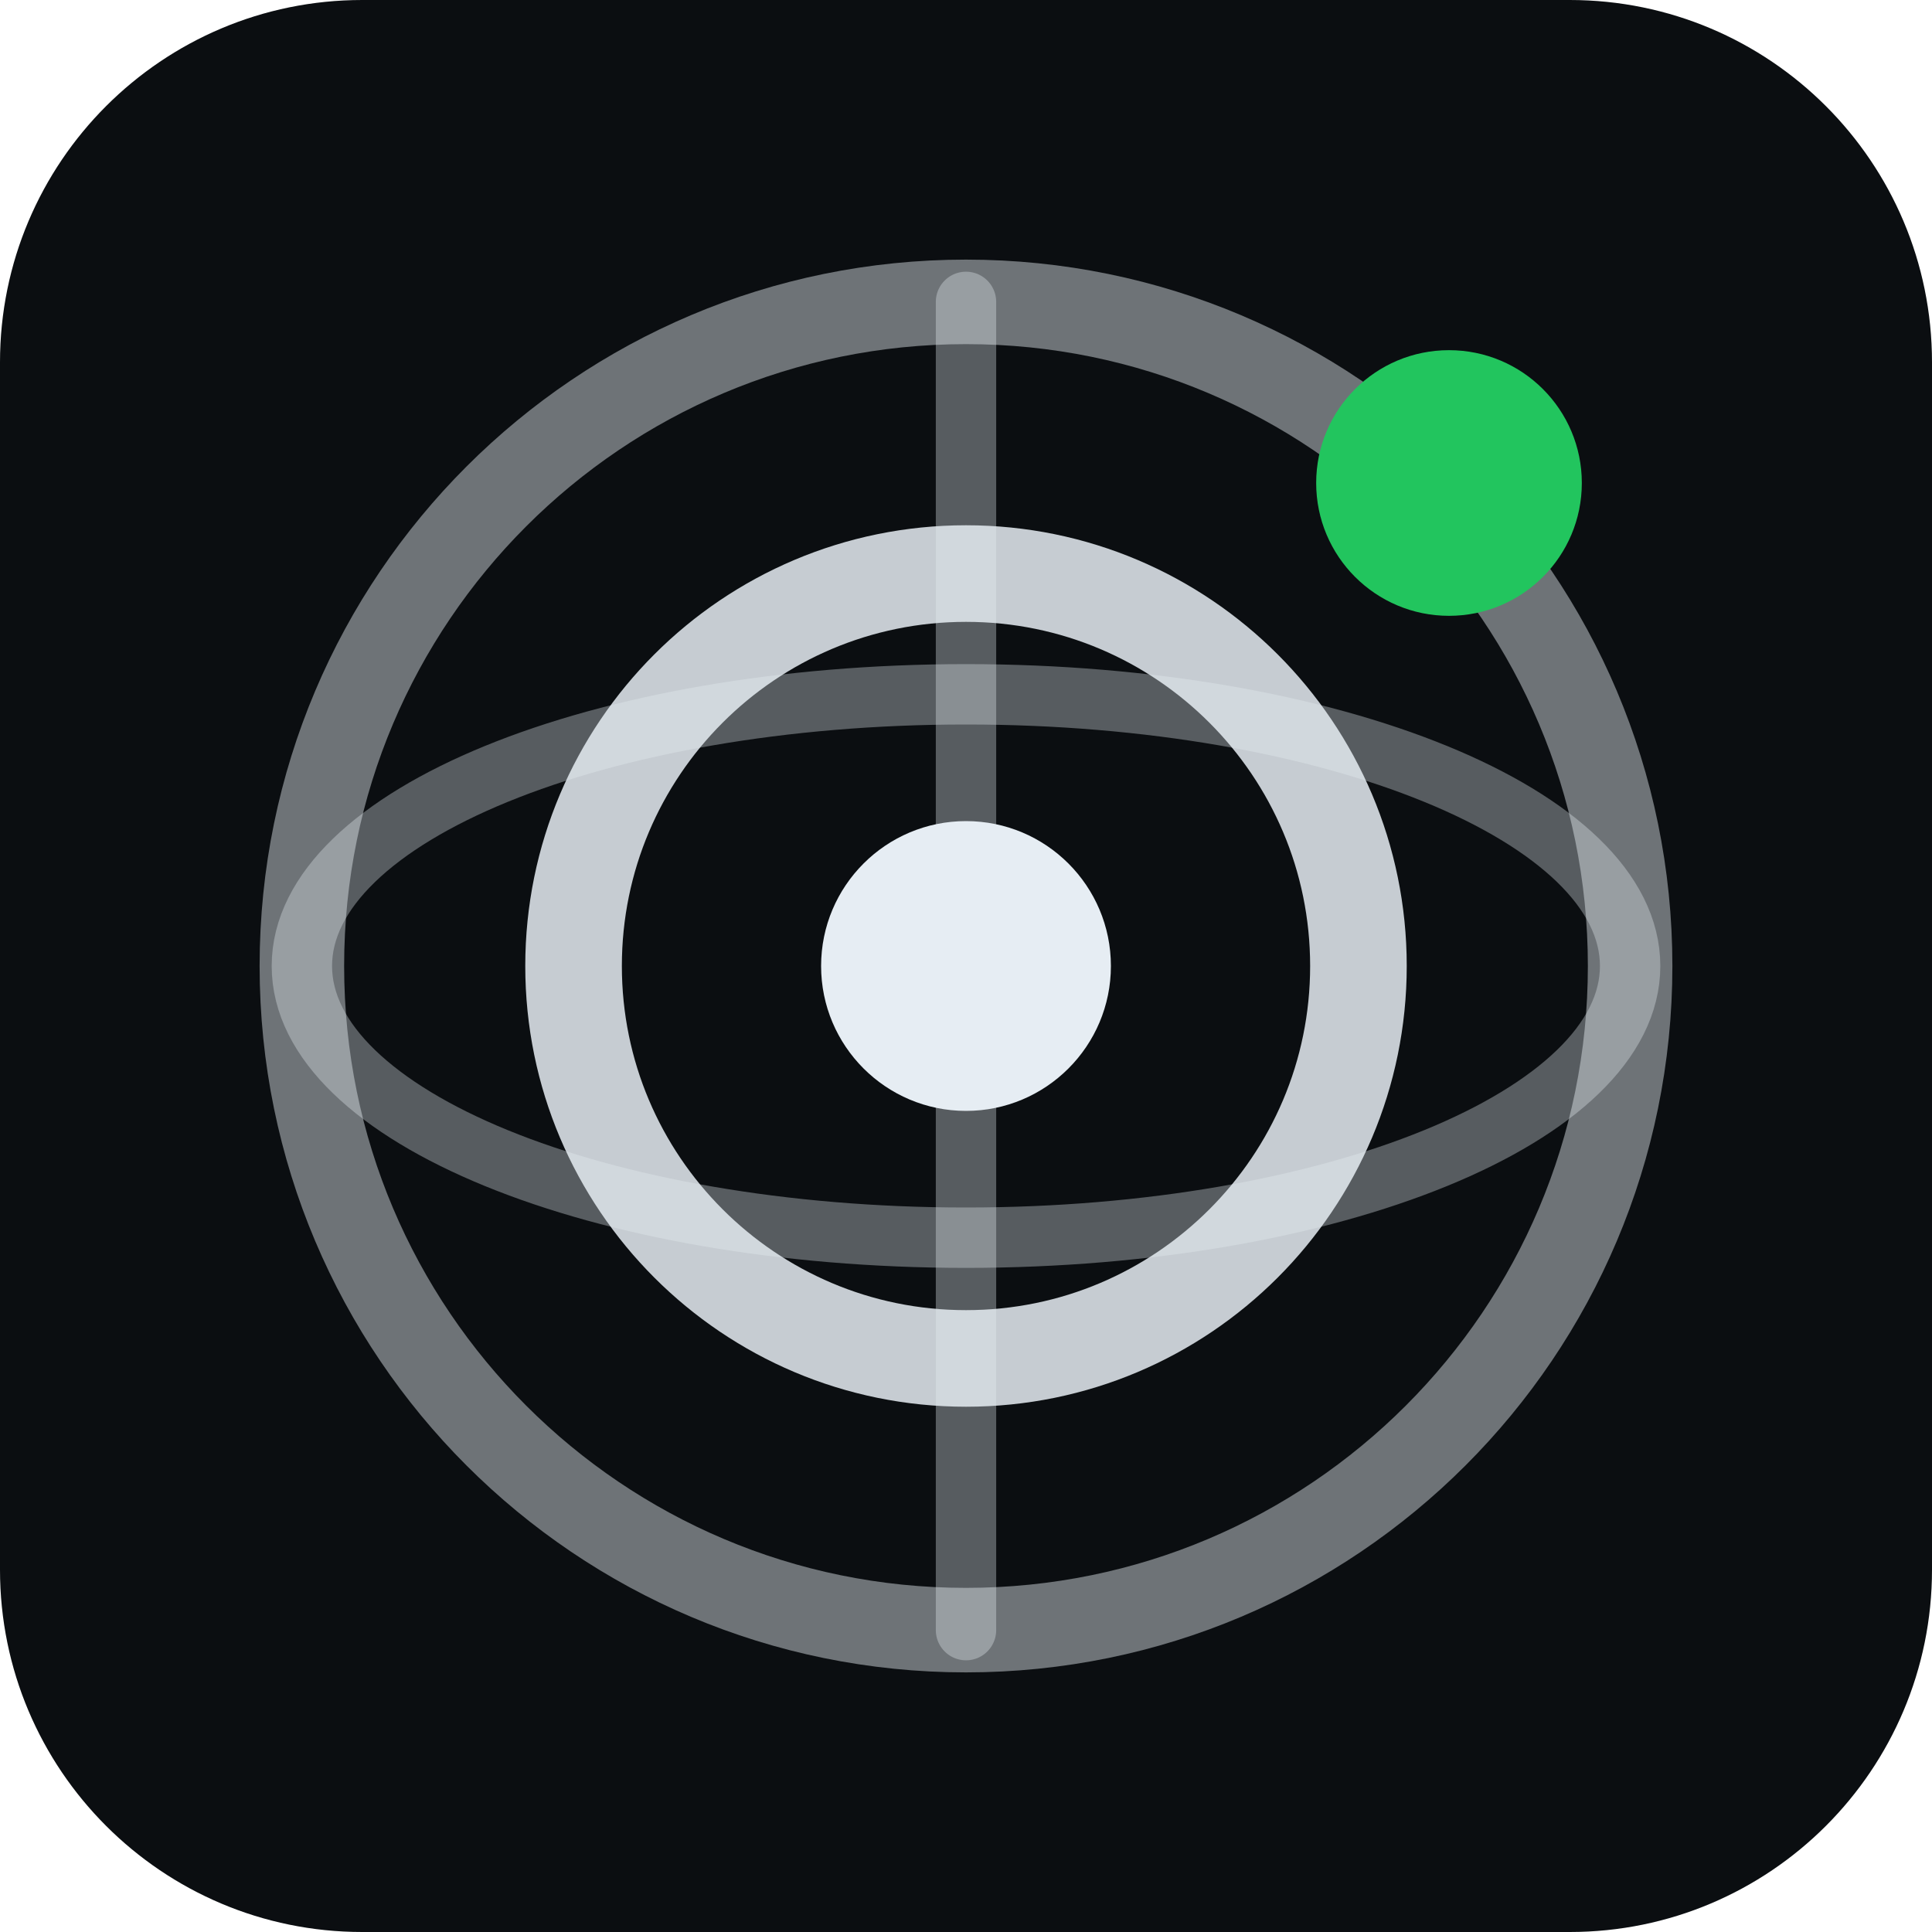
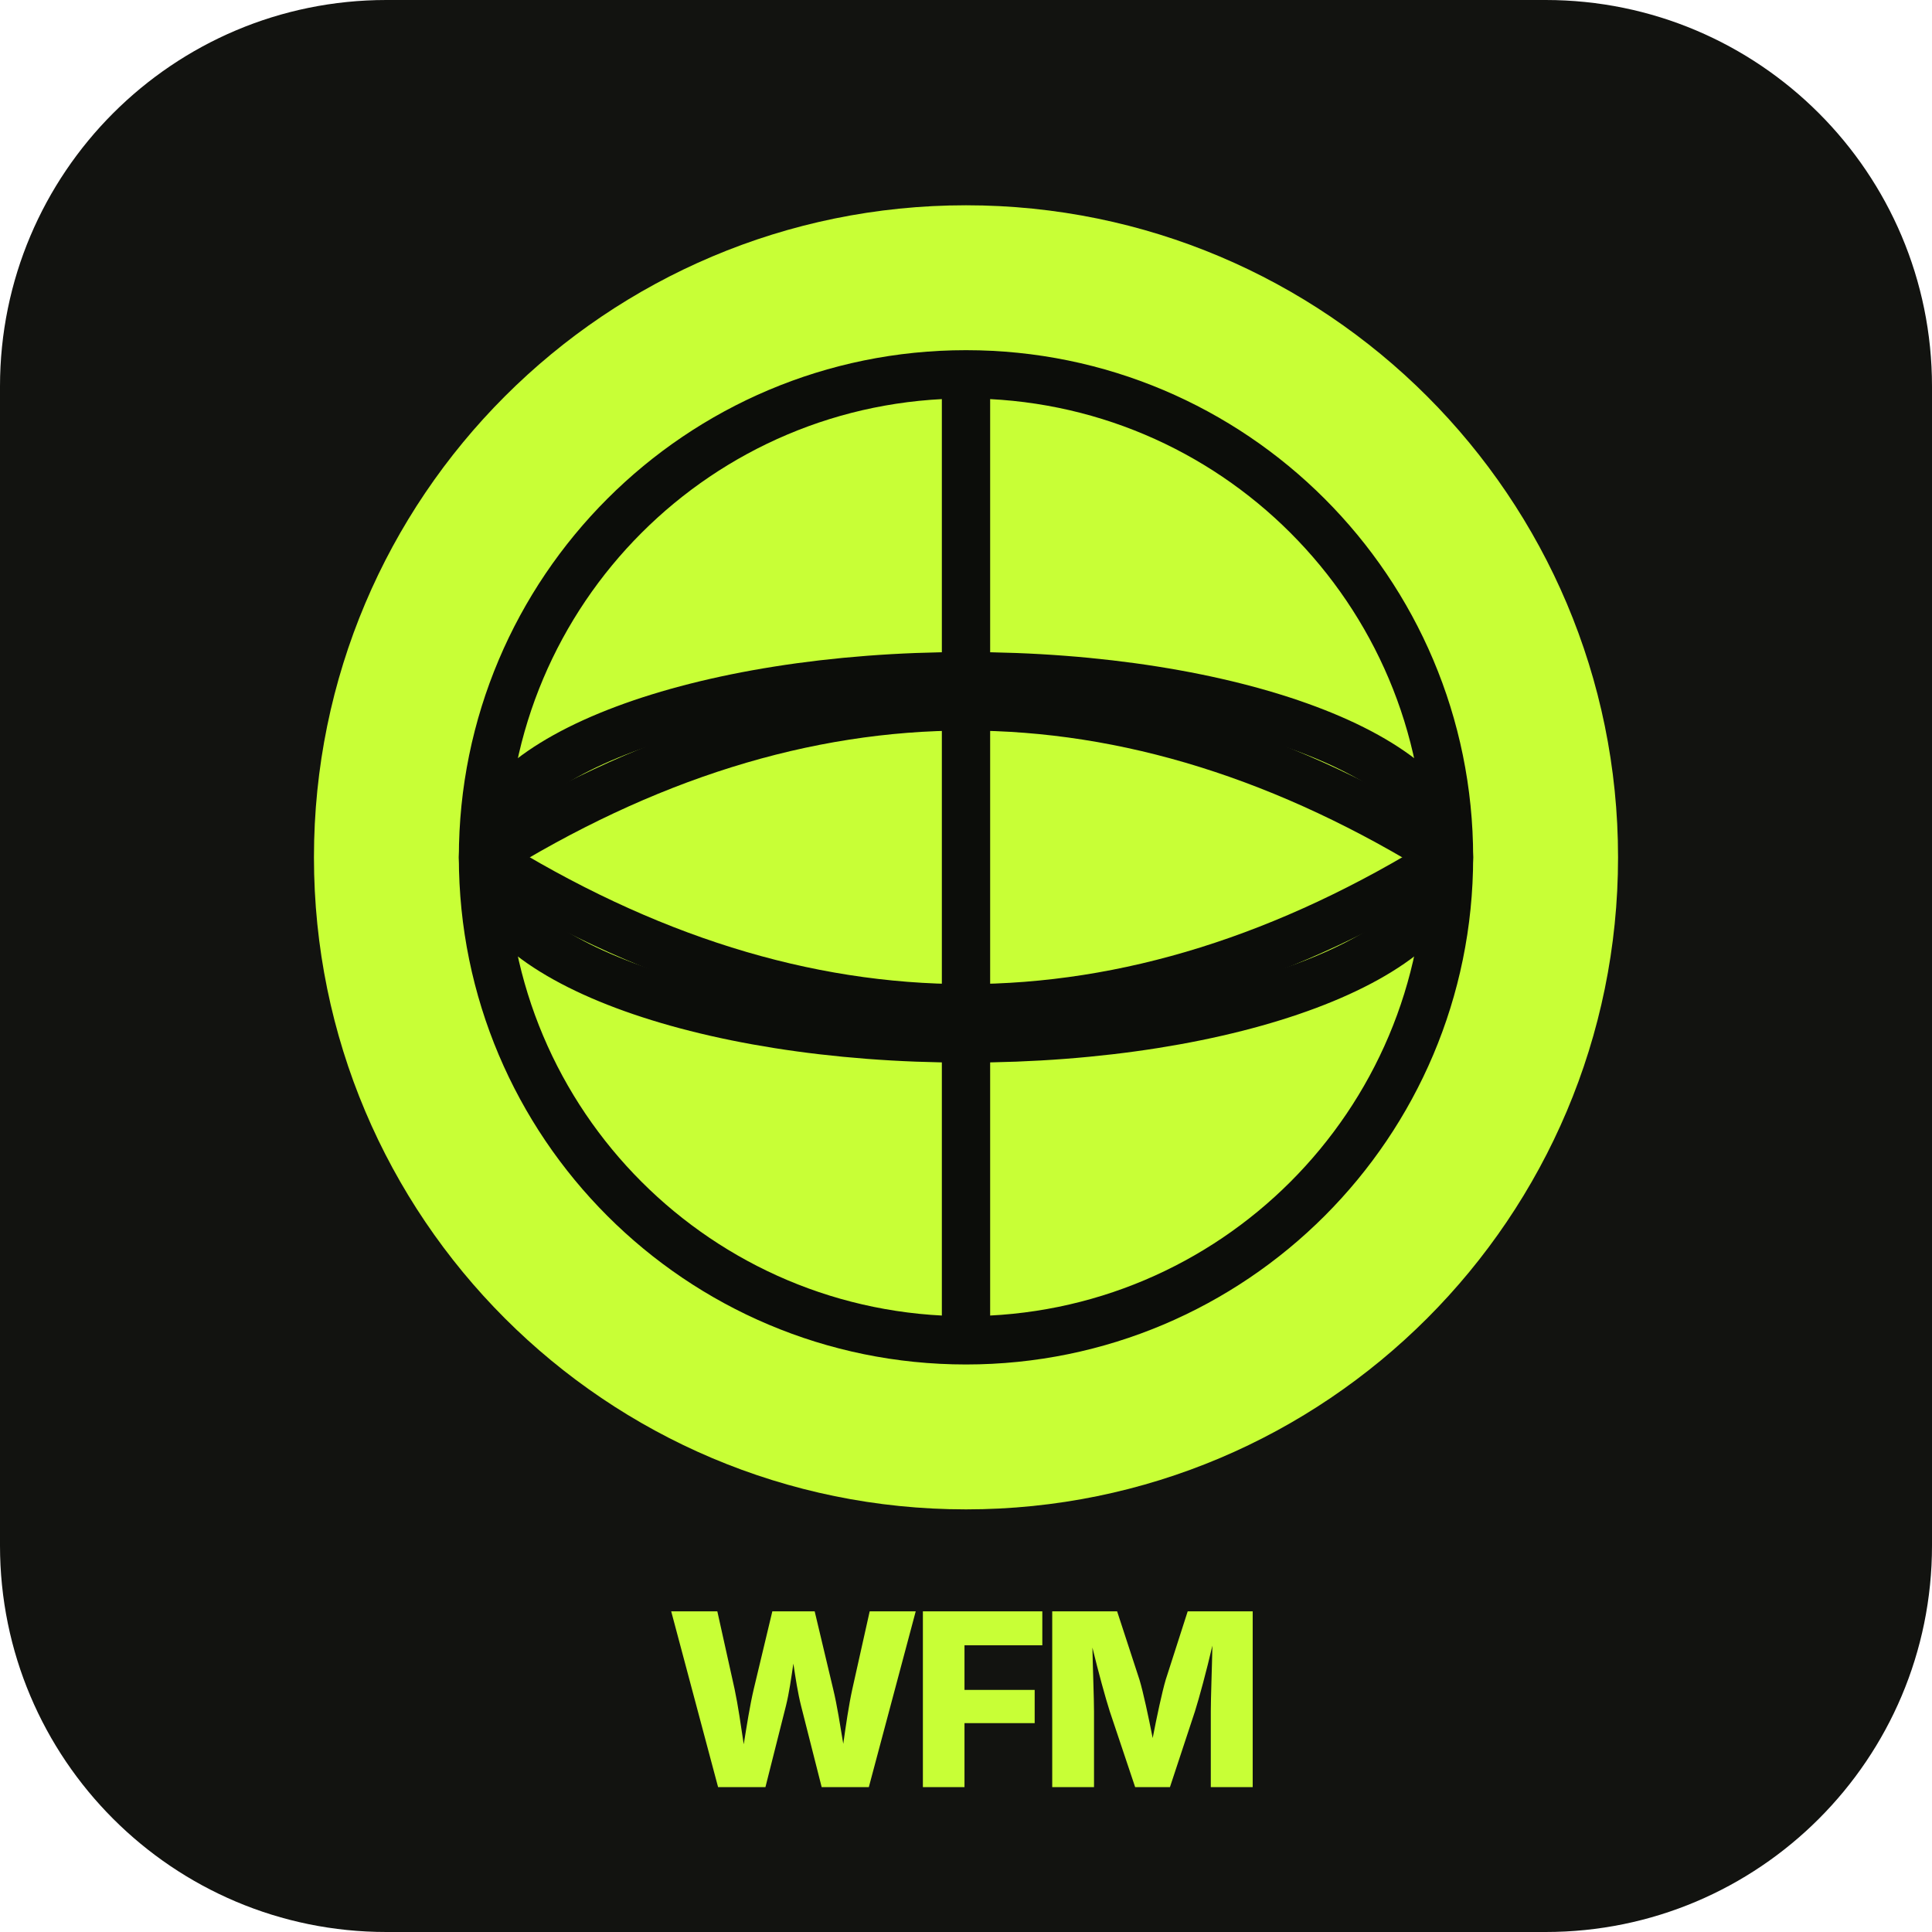
- <svg xmlns="http://www.w3.org/2000/svg" viewBox="0 0 32 32" role="img" aria-label="World Foundation Models">
-   <rect width="32" height="32" rx="6" fill="#0b0e11" />
-   <g fill="none" stroke="#e6edf3" stroke-linecap="round">
-     <circle cx="16" cy="16" r="11" stroke-width="1.4" opacity="0.45" />
-     <ellipse cx="16" cy="16" rx="11" ry="4.5" stroke-width="1" opacity="0.35" />
-     <line x1="16" y1="5" x2="16" y2="27" stroke-width="1" opacity="0.35" />
-     <circle cx="16" cy="16" r="6.5" stroke-width="1.6" opacity="0.85" />
+ <svg xmlns="http://www.w3.org/2000/svg" viewBox="0 0 320 320" role="img" aria-label="wfm">
+   <rect width="320" height="320" rx="64" fill="#121310" />
+   <circle cx="160" cy="142" r="108" fill="#c8ff36" />
+   <g transform="translate(60 42)">
+     <g fill="none" stroke="#0c0d0a" stroke-width="8">
+       <circle cx="100" cy="100" r="80" />
+       <ellipse cx="100" cy="100" rx="80" ry="30" />
+       <line x1="100" y1="20" x2="100" y2="180" />
+       <path d="M20 100 Q100 50 180 100" />
+       <path d="M20 100 Q100 150 180 100" />
+     </g>
  </g>
-   <circle cx="16" cy="16" r="2.4" fill="#e6edf3" />
-   <circle cx="24" cy="8" r="2.2" fill="#22c55e" />
+   <text x="160" y="296" text-anchor="middle" fill="#c8ff36" font-family="Inter, Helvetica, Arial, sans-serif" font-size="40" font-weight="800" letter-spacing="-2">WFM</text>
</svg>
